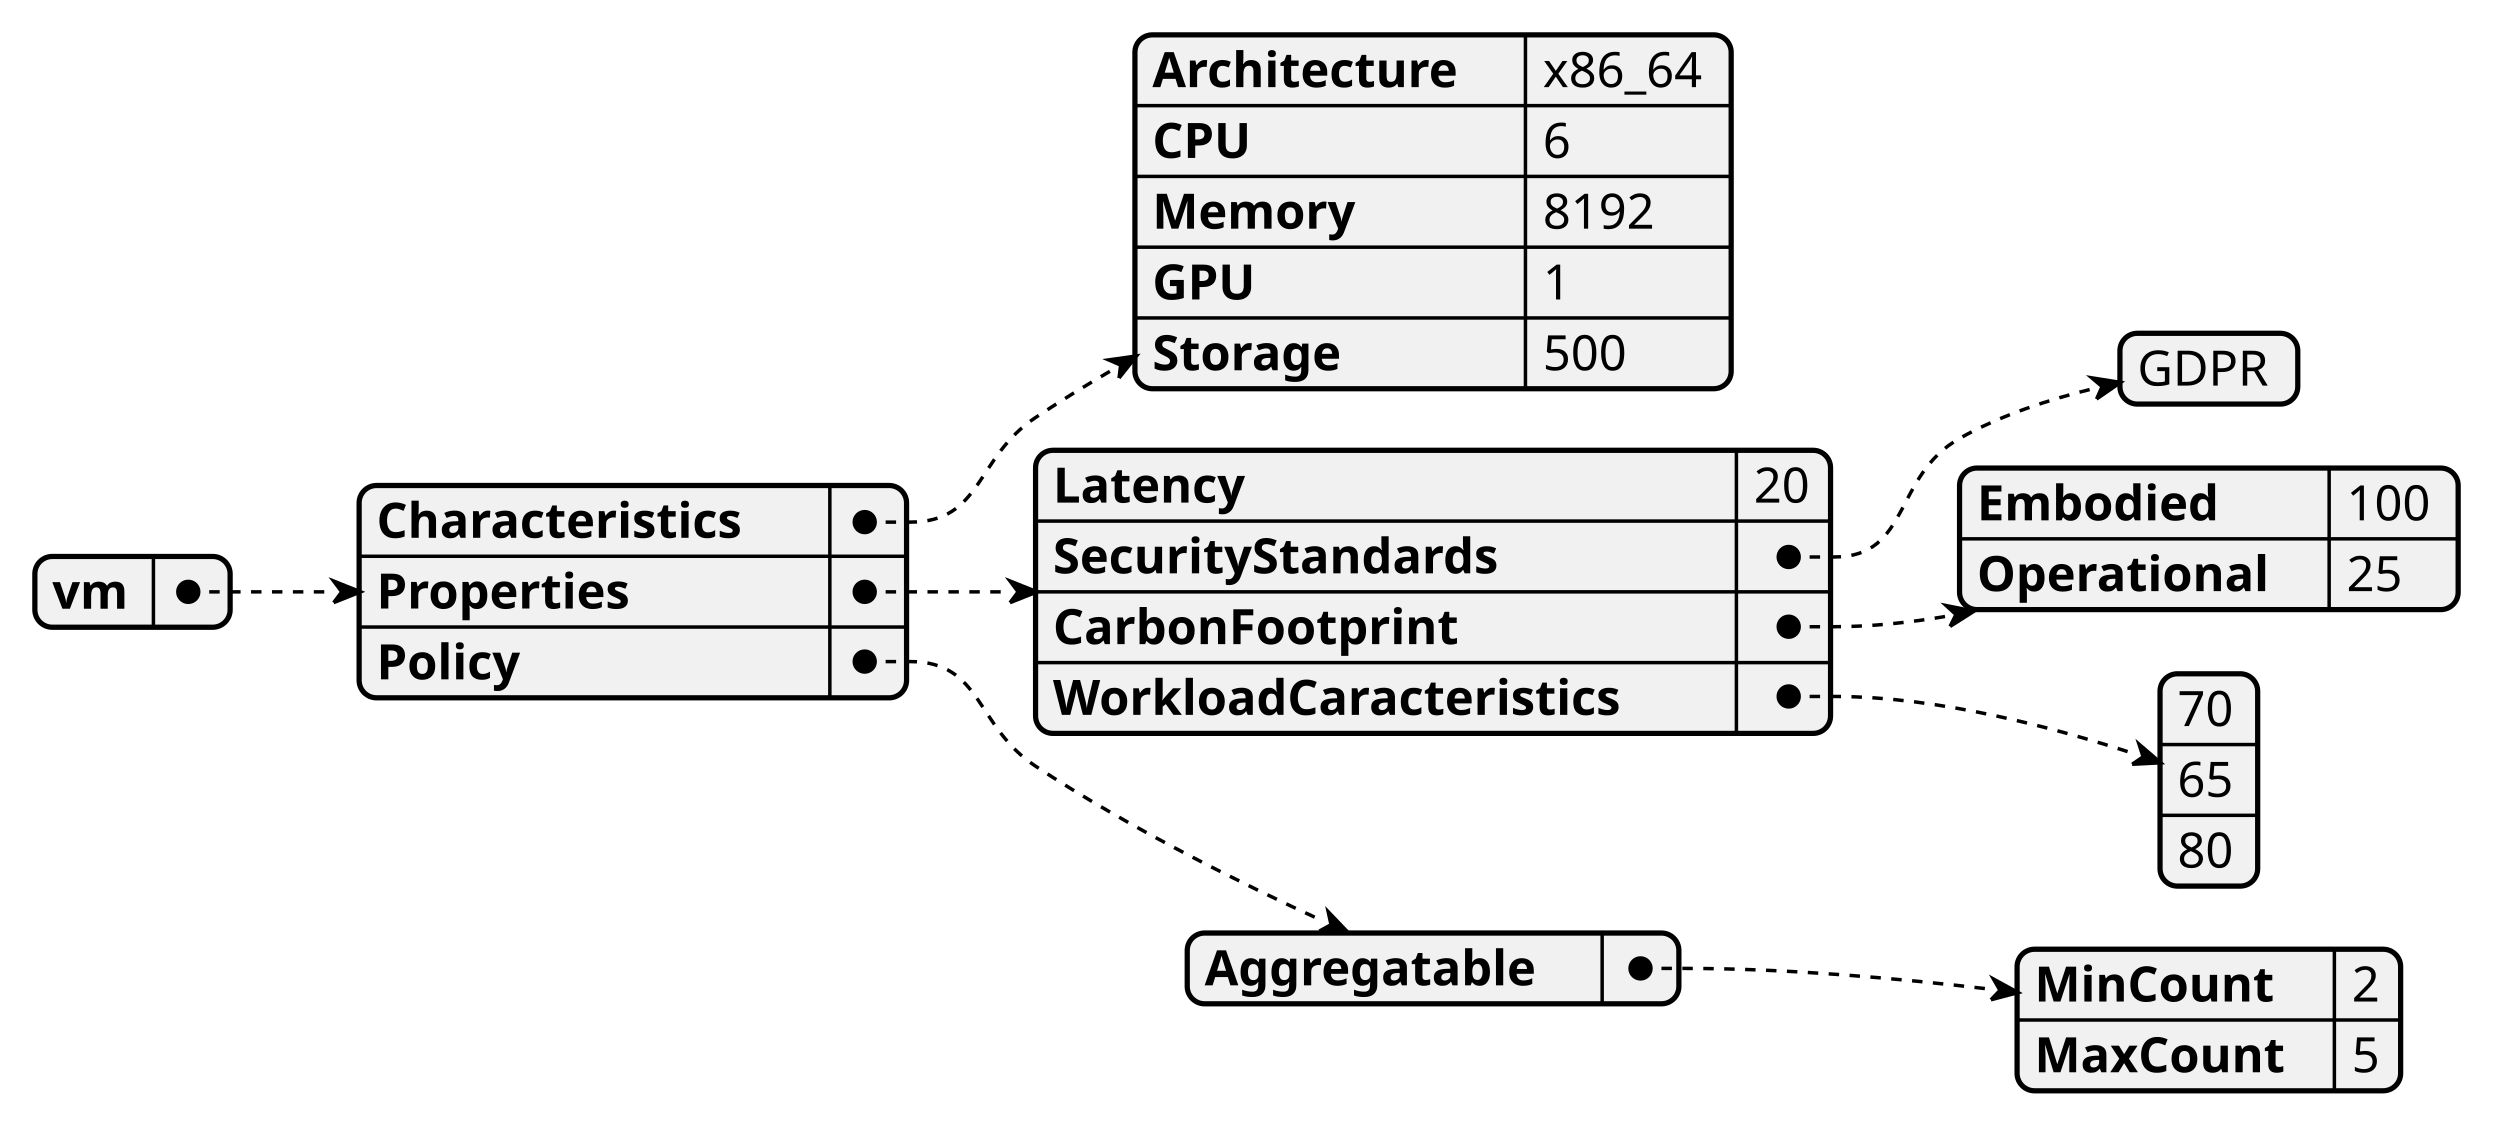
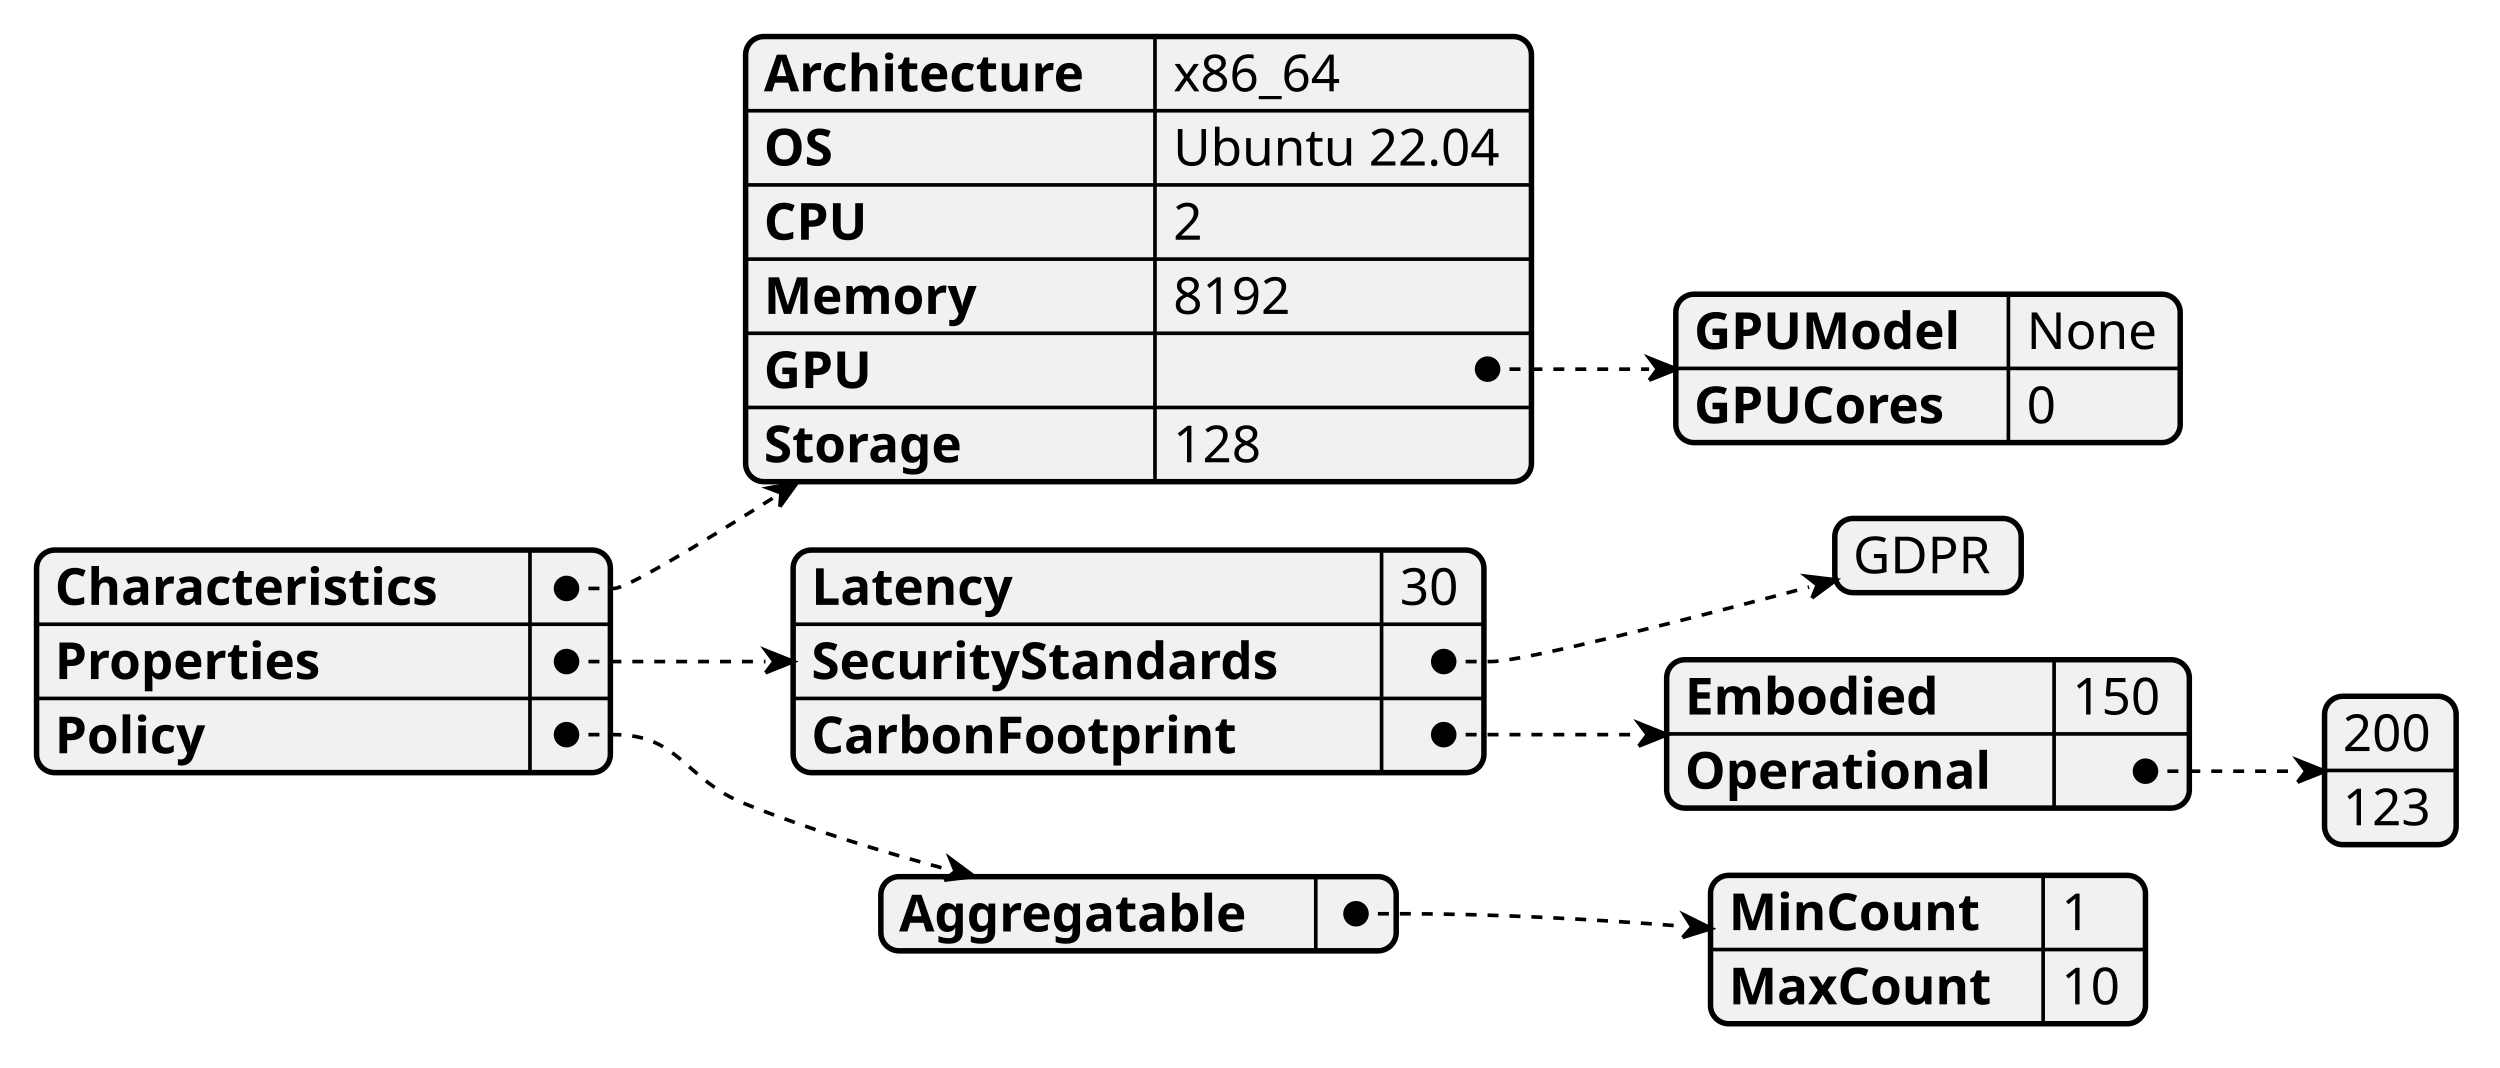
- <svg xmlns="http://www.w3.org/2000/svg" contentStyleType="text/css" height="324px" preserveAspectRatio="none" style="width:717px;height:324px;background:#FFFFFF;" version="1.1" viewBox="0 0 717 324" width="717px" zoomAndPan="magnify">
+ <svg xmlns="http://www.w3.org/2000/svg" contentStyleType="text/css" height="292px" preserveAspectRatio="none" style="width:684px;height:292px;background:#FFFFFF;" version="1.1" viewBox="0 0 684 292" width="684px" zoomAndPan="magnify">
  <defs />
  <g>
-     <rect fill="#F1F1F1" height="20.297" rx="5" ry="5" style="stroke:#F1F1F1;stroke-width:1.5;" width="56" x="10" y="159.594" />
-     <text fill="#000000" font-family="sans-serif" font-size="14" font-weight="bold" lengthAdjust="spacing" textLength="24" x="15" y="174.589">vm</text>
-     <text fill="#000000" font-family="sans-serif" font-size="14" lengthAdjust="spacing" textLength="12" x="49" y="174.589">   </text>
-     <line style="stroke:#000000;stroke-width:1.0;" x1="44" x2="44" y1="159.594" y2="179.891" />
-     <rect fill="none" height="20.297" rx="5" ry="5" style="stroke:#000000;stroke-width:1.5;" width="56" x="10" y="159.594" />
-     <rect fill="#F1F1F1" height="60.891" rx="5" ry="5" style="stroke:#F1F1F1;stroke-width:1.5;" width="157" x="103" y="139.242" />
-     <text fill="#000000" font-family="sans-serif" font-size="14" font-weight="bold" lengthAdjust="spacing" textLength="125" x="108" y="154.237">Characteristics</text>
-     <text fill="#000000" font-family="sans-serif" font-size="14" lengthAdjust="spacing" textLength="12" x="243" y="154.237">   </text>
-     <line style="stroke:#000000;stroke-width:1.0;" x1="238" x2="238" y1="139.242" y2="159.539" />
-     <line style="stroke:#000000;stroke-width:1.0;" x1="103" x2="260" y1="159.539" y2="159.539" />
-     <text fill="#000000" font-family="sans-serif" font-size="14" font-weight="bold" lengthAdjust="spacing" textLength="84" x="108" y="174.534">Properties</text>
-     <text fill="#000000" font-family="sans-serif" font-size="14" lengthAdjust="spacing" textLength="12" x="243" y="174.534">   </text>
-     <line style="stroke:#000000;stroke-width:1.0;" x1="238" x2="238" y1="159.539" y2="179.836" />
-     <line style="stroke:#000000;stroke-width:1.0;" x1="103" x2="260" y1="179.836" y2="179.836" />
-     <text fill="#000000" font-family="sans-serif" font-size="14" font-weight="bold" lengthAdjust="spacing" textLength="48" x="108" y="194.831">Policy</text>
-     <text fill="#000000" font-family="sans-serif" font-size="14" lengthAdjust="spacing" textLength="12" x="243" y="194.831">   </text>
-     <line style="stroke:#000000;stroke-width:1.0;" x1="238" x2="238" y1="179.836" y2="200.133" />
-     <rect fill="none" height="60.891" rx="5" ry="5" style="stroke:#000000;stroke-width:1.5;" width="157" x="103" y="139.242" />
-     <rect fill="#F1F1F1" height="101.484" rx="5" ry="5" style="stroke:#F1F1F1;stroke-width:1.5;" width="171" x="325.5" y="10" />
-     <text fill="#000000" font-family="sans-serif" font-size="14" font-weight="bold" lengthAdjust="spacing" textLength="102" x="330.5" y="24.995">Architecture</text>
-     <text fill="#000000" font-family="sans-serif" font-size="14" lengthAdjust="spacing" textLength="49" x="442.5" y="24.995">x86_64</text>
-     <line style="stroke:#000000;stroke-width:1.0;" x1="437.5" x2="437.5" y1="10" y2="30.297" />
-     <line style="stroke:#000000;stroke-width:1.0;" x1="325.5" x2="496.5" y1="30.297" y2="30.297" />
-     <text fill="#000000" font-family="sans-serif" font-size="14" font-weight="bold" lengthAdjust="spacing" textLength="31" x="330.5" y="45.292">CPU</text>
-     <text fill="#000000" font-family="sans-serif" font-size="14" lengthAdjust="spacing" textLength="9" x="442.5" y="45.292">6</text>
-     <line style="stroke:#000000;stroke-width:1.0;" x1="437.5" x2="437.5" y1="30.297" y2="50.594" />
-     <line style="stroke:#000000;stroke-width:1.0;" x1="325.5" x2="496.5" y1="50.594" y2="50.594" />
-     <text fill="#000000" font-family="sans-serif" font-size="14" font-weight="bold" lengthAdjust="spacing" textLength="64" x="330.5" y="65.589">Memory</text>
-     <text fill="#000000" font-family="sans-serif" font-size="14" lengthAdjust="spacing" textLength="34" x="442.5" y="65.589">8192</text>
-     <line style="stroke:#000000;stroke-width:1.0;" x1="437.5" x2="437.5" y1="50.594" y2="70.891" />
-     <line style="stroke:#000000;stroke-width:1.0;" x1="325.5" x2="496.5" y1="70.891" y2="70.891" />
-     <text fill="#000000" font-family="sans-serif" font-size="14" font-weight="bold" lengthAdjust="spacing" textLength="33" x="330.5" y="85.886">GPU</text>
-     <text fill="#000000" font-family="sans-serif" font-size="14" lengthAdjust="spacing" textLength="9" x="442.5" y="85.886">1</text>
-     <line style="stroke:#000000;stroke-width:1.0;" x1="437.5" x2="437.5" y1="70.891" y2="91.188" />
-     <line style="stroke:#000000;stroke-width:1.0;" x1="325.5" x2="496.5" y1="91.188" y2="91.188" />
-     <text fill="#000000" font-family="sans-serif" font-size="14" font-weight="bold" lengthAdjust="spacing" textLength="64" x="330.5" y="106.183">Storage</text>
-     <text fill="#000000" font-family="sans-serif" font-size="14" lengthAdjust="spacing" textLength="27" x="442.5" y="106.183">500</text>
-     <line style="stroke:#000000;stroke-width:1.0;" x1="437.5" x2="437.5" y1="91.188" y2="111.484" />
-     <rect fill="none" height="101.484" rx="5" ry="5" style="stroke:#000000;stroke-width:1.5;" width="171" x="325.5" y="10" />
-     <rect fill="#F1F1F1" height="81.188" rx="5" ry="5" style="stroke:#F1F1F1;stroke-width:1.5;" width="228" x="297" y="129.148" />
-     <text fill="#000000" font-family="sans-serif" font-size="14" font-weight="bold" lengthAdjust="spacing" textLength="64" x="302" y="144.144">Latency</text>
-     <text fill="#000000" font-family="sans-serif" font-size="14" lengthAdjust="spacing" textLength="17" x="503" y="144.144">20</text>
-     <line style="stroke:#000000;stroke-width:1.0;" x1="498" x2="498" y1="129.148" y2="149.445" />
-     <line style="stroke:#000000;stroke-width:1.0;" x1="297" x2="525" y1="149.445" y2="149.445" />
-     <text fill="#000000" font-family="sans-serif" font-size="14" font-weight="bold" lengthAdjust="spacing" textLength="151" x="302" y="164.44">SecurityStandards</text>
-     <text fill="#000000" font-family="sans-serif" font-size="14" lengthAdjust="spacing" textLength="12" x="503" y="164.44">   </text>
-     <line style="stroke:#000000;stroke-width:1.0;" x1="498" x2="498" y1="149.445" y2="169.742" />
-     <line style="stroke:#000000;stroke-width:1.0;" x1="297" x2="525" y1="169.742" y2="169.742" />
-     <text fill="#000000" font-family="sans-serif" font-size="14" font-weight="bold" lengthAdjust="spacing" textLength="134" x="302" y="184.737">CarbonFootprint</text>
-     <text fill="#000000" font-family="sans-serif" font-size="14" lengthAdjust="spacing" textLength="12" x="503" y="184.737">   </text>
-     <line style="stroke:#000000;stroke-width:1.0;" x1="498" x2="498" y1="169.742" y2="190.039" />
-     <line style="stroke:#000000;stroke-width:1.0;" x1="297" x2="525" y1="190.039" y2="190.039" />
-     <text fill="#000000" font-family="sans-serif" font-size="14" font-weight="bold" lengthAdjust="spacing" textLength="191" x="302" y="205.034">WorkloadCaracteristics</text>
-     <text fill="#000000" font-family="sans-serif" font-size="14" lengthAdjust="spacing" textLength="12" x="503" y="205.034">   </text>
-     <line style="stroke:#000000;stroke-width:1.0;" x1="498" x2="498" y1="190.039" y2="210.336" />
-     <rect fill="none" height="81.188" rx="5" ry="5" style="stroke:#000000;stroke-width:1.5;" width="228" x="297" y="129.148" />
-     <rect fill="#F1F1F1" height="20.297" rx="5" ry="5" style="stroke:#F1F1F1;stroke-width:1.5;" width="51" x="608" y="95.594" />
-     <text fill="#000000" font-family="sans-serif" font-size="14" lengthAdjust="spacing" textLength="41" x="613" y="110.589">GDPR</text>
-     <rect fill="none" height="20.297" rx="5" ry="5" style="stroke:#000000;stroke-width:1.5;" width="51" x="608" y="95.594" />
-     <rect fill="#F1F1F1" height="40.594" rx="5" ry="5" style="stroke:#F1F1F1;stroke-width:1.5;" width="143" x="562" y="134.242" />
-     <text fill="#000000" font-family="sans-serif" font-size="14" font-weight="bold" lengthAdjust="spacing" textLength="78" x="567" y="149.237">Embodied</text>
-     <text fill="#000000" font-family="sans-serif" font-size="14" lengthAdjust="spacing" textLength="27" x="673" y="149.237">100</text>
-     <line style="stroke:#000000;stroke-width:1.0;" x1="668" x2="668" y1="134.242" y2="154.539" />
-     <line style="stroke:#000000;stroke-width:1.0;" x1="562" x2="705" y1="154.539" y2="154.539" />
-     <text fill="#000000" font-family="sans-serif" font-size="14" font-weight="bold" lengthAdjust="spacing" textLength="96" x="567" y="169.534">Operational</text>
-     <text fill="#000000" font-family="sans-serif" font-size="14" lengthAdjust="spacing" textLength="17" x="673" y="169.534">25</text>
-     <line style="stroke:#000000;stroke-width:1.0;" x1="668" x2="668" y1="154.539" y2="174.836" />
-     <rect fill="none" height="40.594" rx="5" ry="5" style="stroke:#000000;stroke-width:1.5;" width="143" x="562" y="134.242" />
-     <rect fill="#F1F1F1" height="60.891" rx="5" ry="5" style="stroke:#F1F1F1;stroke-width:1.5;" width="28" x="619.5" y="193.242" />
-     <text fill="#000000" font-family="sans-serif" font-size="14" lengthAdjust="spacing" textLength="18" x="624.5" y="208.237">70</text>
-     <line style="stroke:#000000;stroke-width:1.0;" x1="619.5" x2="647.5" y1="213.539" y2="213.539" />
-     <text fill="#000000" font-family="sans-serif" font-size="14" lengthAdjust="spacing" textLength="18" x="624.5" y="228.534">65</text>
-     <line style="stroke:#000000;stroke-width:1.0;" x1="619.5" x2="647.5" y1="233.836" y2="233.836" />
-     <text fill="#000000" font-family="sans-serif" font-size="14" lengthAdjust="spacing" textLength="17" x="624.5" y="248.831">80</text>
-     <rect fill="none" height="60.891" rx="5" ry="5" style="stroke:#000000;stroke-width:1.5;" width="28" x="619.5" y="193.242" />
-     <rect fill="#F1F1F1" height="20.297" rx="5" ry="5" style="stroke:#F1F1F1;stroke-width:1.5;" width="141" x="340.5" y="267.594" />
-     <text fill="#000000" font-family="sans-serif" font-size="14" font-weight="bold" lengthAdjust="spacing" textLength="109" x="345.5" y="282.589">Aggregatable</text>
-     <text fill="#000000" font-family="sans-serif" font-size="14" lengthAdjust="spacing" textLength="12" x="464.5" y="282.589">   </text>
-     <line style="stroke:#000000;stroke-width:1.0;" x1="459.5" x2="459.5" y1="267.594" y2="287.891" />
-     <rect fill="none" height="20.297" rx="5" ry="5" style="stroke:#000000;stroke-width:1.5;" width="141" x="340.5" y="267.594" />
-     <rect fill="#F1F1F1" height="40.594" rx="5" ry="5" style="stroke:#F1F1F1;stroke-width:1.5;" width="110" x="578.5" y="272.242" />
-     <text fill="#000000" font-family="sans-serif" font-size="14" font-weight="bold" lengthAdjust="spacing" textLength="77" x="583.5" y="287.237">MinCount</text>
-     <text fill="#000000" font-family="sans-serif" font-size="14" lengthAdjust="spacing" textLength="8" x="674.5" y="287.237">2</text>
-     <line style="stroke:#000000;stroke-width:1.0;" x1="669.5" x2="669.5" y1="272.242" y2="292.539" />
-     <line style="stroke:#000000;stroke-width:1.0;" x1="578.5" x2="688.5" y1="292.539" y2="292.539" />
-     <text fill="#000000" font-family="sans-serif" font-size="14" font-weight="bold" lengthAdjust="spacing" textLength="81" x="583.5" y="307.534">MaxCount</text>
-     <text fill="#000000" font-family="sans-serif" font-size="14" lengthAdjust="spacing" textLength="9" x="674.5" y="307.534">5</text>
-     <line style="stroke:#000000;stroke-width:1.0;" x1="669.5" x2="669.5" y1="292.539" y2="312.836" />
-     <rect fill="none" height="40.594" rx="5" ry="5" style="stroke:#000000;stroke-width:1.5;" width="110" x="578.5" y="272.242" />
-     <path d="M248,149.742 L261,149.742 C281.827,149.742 279.66,131.279 297,119.742 C304.15,114.985 311.731,110.319 319.447,105.824 " fill="none" style="stroke:#000000;stroke-width:1.0;stroke-dasharray:3.0,3.0;" />
-     <path d="M320.941,108.428 L321.4,104.704 L317.954,103.221 L325.955,102.091 L320.941,108.428 " fill="#000000" style="stroke:#000000;stroke-width:1.0;" />
-     <ellipse cx="248" cy="149.742" fill="#000000" rx="3" ry="3" style="stroke:#000000;stroke-width:1.0;" />
-     <path d="M513,159.742 L526,159.742 C548.008,159.742 542.854,136.595 562,125.742 C573.809,119.048 588.011,114.468 600.601,111.4 " fill="none" style="stroke:#000000;stroke-width:1.0;stroke-dasharray:3.0,3.0;" />
-     <path d="M601.289,114.438 L602.879,110.884 L599.913,108.362 L608.195,109.68 L601.289,114.438 " fill="#000000" style="stroke:#000000;stroke-width:1.0;" />
-     <ellipse cx="513" cy="159.742" fill="#000000" rx="3" ry="3" style="stroke:#000000;stroke-width:1.0;" />
-     <path d="M513,179.742 L526,179.742 C536.695,179.742 547.837,178.543 558.718,176.67 " fill="none" style="stroke:#000000;stroke-width:1.0;stroke-dasharray:3.0,3.0;" />
-     <path d="M559.277,179.663 L560.962,176.251 L558.159,173.678 L566.2,175.273 L559.277,179.663 " fill="#000000" style="stroke:#000000;stroke-width:1.0;" />
-     <ellipse cx="513" cy="179.742" fill="#000000" rx="3" ry="3" style="stroke:#000000;stroke-width:1.0;" />
-     <path d="M513,199.742 L526,199.742 C556.69,199.742 591.157,209.259 612.475,216.307 " fill="none" style="stroke:#000000;stroke-width:1.0;stroke-dasharray:3.0,3.0;" />
-     <path d="M611.49,219.198 L614.643,217.046 L613.46,213.416 L619.702,218.769 L611.49,219.198 " fill="#000000" style="stroke:#000000;stroke-width:1.0;" />
-     <ellipse cx="513" cy="199.742" fill="#000000" rx="3" ry="3" style="stroke:#000000;stroke-width:1.0;" />
-     <path d="M248,169.742 L261,169.742 C270.318,169.742 279.964,169.742 289.66,169.742 " fill="none" style="stroke:#000000;stroke-width:1.0;stroke-dasharray:3.0,3.0;" />
-     <path d="M289.66,172.855 L291.995,169.742 L289.66,166.629 L297.443,169.742 L289.66,172.855 " fill="#000000" style="stroke:#000000;stroke-width:1.0;" />
-     <ellipse cx="248" cy="169.742" fill="#000000" rx="3" ry="3" style="stroke:#000000;stroke-width:1.0;" />
-     <path d="M470.5,277.742 L483.5,277.742 C512.47,277.742 544.44,280.565 571.356,283.762 " fill="none" style="stroke:#000000;stroke-width:1.0;stroke-dasharray:3.0,3.0;" />
-     <path d="M570.992,286.742 L573.591,284.035 L571.72,280.782 L578.807,284.671 L570.992,286.742 " fill="#000000" style="stroke:#000000;stroke-width:1.0;" />
-     <ellipse cx="470.5" cy="277.742" fill="#000000" rx="3" ry="3" style="stroke:#000000;stroke-width:1.0;" />
-     <path d="M248,189.742 L261,189.742 C281.827,189.742 279.62,208.266 297,219.742 C323.609,237.312 356.222,253.478 379.65,264.255 " fill="none" style="stroke:#000000;stroke-width:1.0;stroke-dasharray:3.0,3.0;" />
-     <path d="M378.383,267.038 L381.738,265.205 L380.917,261.471 L386.609,267.422 L378.383,267.038 " fill="#000000" style="stroke:#000000;stroke-width:1.0;" />
-     <ellipse cx="248" cy="189.742" fill="#000000" rx="3" ry="3" style="stroke:#000000;stroke-width:1.0;" />
-     <path d="M54,169.742 L67,169.742 C76.292,169.742 86.01,169.742 95.685,169.742 " fill="none" style="stroke:#000000;stroke-width:1.0;stroke-dasharray:3.0,3.0;" />
-     <path d="M95.685,172.839 L98.008,169.742 L95.685,166.646 L103.427,169.742 L95.685,172.839 " fill="#000000" style="stroke:#000000;stroke-width:1.0;" />
-     <ellipse cx="54" cy="169.742" fill="#000000" rx="3" ry="3" style="stroke:#000000;stroke-width:1.0;" />
+     <rect fill="#F1F1F1" height="60.891" rx="5" ry="5" style="stroke:#F1F1F1;stroke-width:1.5;" width="157" x="10" y="150.5" />
+     <text fill="#000000" font-family="sans-serif" font-size="14" font-weight="bold" lengthAdjust="spacing" textLength="125" x="15" y="165.495">Characteristics</text>
+     <text fill="#000000" font-family="sans-serif" font-size="14" lengthAdjust="spacing" textLength="12" x="150" y="165.495">   </text>
+     <line style="stroke:#000000;stroke-width:1.0;" x1="145" x2="145" y1="150.5" y2="170.797" />
+     <line style="stroke:#000000;stroke-width:1.0;" x1="10" x2="167" y1="170.797" y2="170.797" />
+     <text fill="#000000" font-family="sans-serif" font-size="14" font-weight="bold" lengthAdjust="spacing" textLength="84" x="15" y="185.792">Properties</text>
+     <text fill="#000000" font-family="sans-serif" font-size="14" lengthAdjust="spacing" textLength="12" x="150" y="185.792">   </text>
+     <line style="stroke:#000000;stroke-width:1.0;" x1="145" x2="145" y1="170.797" y2="191.094" />
+     <line style="stroke:#000000;stroke-width:1.0;" x1="10" x2="167" y1="191.094" y2="191.094" />
+     <text fill="#000000" font-family="sans-serif" font-size="14" font-weight="bold" lengthAdjust="spacing" textLength="48" x="15" y="206.089">Policy</text>
+     <text fill="#000000" font-family="sans-serif" font-size="14" lengthAdjust="spacing" textLength="12" x="150" y="206.089">   </text>
+     <line style="stroke:#000000;stroke-width:1.0;" x1="145" x2="145" y1="191.094" y2="211.391" />
+     <rect fill="none" height="60.891" rx="5" ry="5" style="stroke:#000000;stroke-width:1.5;" width="157" x="10" y="150.5" />
+     <rect fill="#F1F1F1" height="121.781" rx="5" ry="5" style="stroke:#F1F1F1;stroke-width:1.5;" width="215" x="204" y="10" />
+     <text fill="#000000" font-family="sans-serif" font-size="14" font-weight="bold" lengthAdjust="spacing" textLength="102" x="209" y="24.995">Architecture</text>
+     <text fill="#000000" font-family="sans-serif" font-size="14" lengthAdjust="spacing" textLength="49" x="321" y="24.995">x86_64</text>
+     <line style="stroke:#000000;stroke-width:1.0;" x1="316" x2="316" y1="10" y2="30.297" />
+     <line style="stroke:#000000;stroke-width:1.0;" x1="204" x2="419" y1="30.297" y2="30.297" />
+     <text fill="#000000" font-family="sans-serif" font-size="14" font-weight="bold" lengthAdjust="spacing" textLength="22" x="209" y="45.292">OS</text>
+     <text fill="#000000" font-family="sans-serif" font-size="14" lengthAdjust="spacing" textLength="93" x="321" y="45.292">Ubuntu 22.04</text>
+     <line style="stroke:#000000;stroke-width:1.0;" x1="316" x2="316" y1="30.297" y2="50.594" />
+     <line style="stroke:#000000;stroke-width:1.0;" x1="204" x2="419" y1="50.594" y2="50.594" />
+     <text fill="#000000" font-family="sans-serif" font-size="14" font-weight="bold" lengthAdjust="spacing" textLength="31" x="209" y="65.589">CPU</text>
+     <text fill="#000000" font-family="sans-serif" font-size="14" lengthAdjust="spacing" textLength="8" x="321" y="65.589">2</text>
+     <line style="stroke:#000000;stroke-width:1.0;" x1="316" x2="316" y1="50.594" y2="70.891" />
+     <line style="stroke:#000000;stroke-width:1.0;" x1="204" x2="419" y1="70.891" y2="70.891" />
+     <text fill="#000000" font-family="sans-serif" font-size="14" font-weight="bold" lengthAdjust="spacing" textLength="64" x="209" y="85.886">Memory</text>
+     <text fill="#000000" font-family="sans-serif" font-size="14" lengthAdjust="spacing" textLength="34" x="321" y="85.886">8192</text>
+     <line style="stroke:#000000;stroke-width:1.0;" x1="316" x2="316" y1="70.891" y2="91.188" />
+     <line style="stroke:#000000;stroke-width:1.0;" x1="204" x2="419" y1="91.188" y2="91.188" />
+     <text fill="#000000" font-family="sans-serif" font-size="14" font-weight="bold" lengthAdjust="spacing" textLength="33" x="209" y="106.183">GPU</text>
+     <text fill="#000000" font-family="sans-serif" font-size="14" lengthAdjust="spacing" textLength="12" x="321" y="106.183">   </text>
+     <line style="stroke:#000000;stroke-width:1.0;" x1="316" x2="316" y1="91.188" y2="111.484" />
+     <line style="stroke:#000000;stroke-width:1.0;" x1="204" x2="419" y1="111.484" y2="111.484" />
+     <text fill="#000000" font-family="sans-serif" font-size="14" font-weight="bold" lengthAdjust="spacing" textLength="64" x="209" y="126.48">Storage</text>
+     <text fill="#000000" font-family="sans-serif" font-size="14" lengthAdjust="spacing" textLength="25" x="321" y="126.48">128</text>
+     <line style="stroke:#000000;stroke-width:1.0;" x1="316" x2="316" y1="111.484" y2="131.781" />
+     <rect fill="none" height="121.781" rx="5" ry="5" style="stroke:#000000;stroke-width:1.5;" width="215" x="204" y="10" />
+     <rect fill="#F1F1F1" height="40.594" rx="5" ry="5" style="stroke:#F1F1F1;stroke-width:1.5;" width="138" x="458.5" y="80.5" />
+     <text fill="#000000" font-family="sans-serif" font-size="14" font-weight="bold" lengthAdjust="spacing" textLength="81" x="463.5" y="95.495">GPUModel</text>
+     <text fill="#000000" font-family="sans-serif" font-size="14" lengthAdjust="spacing" textLength="37" x="554.5" y="95.495">None</text>
+     <line style="stroke:#000000;stroke-width:1.0;" x1="549.5" x2="549.5" y1="80.5" y2="100.797" />
+     <line style="stroke:#000000;stroke-width:1.0;" x1="458.5" x2="596.5" y1="100.797" y2="100.797" />
+     <text fill="#000000" font-family="sans-serif" font-size="14" font-weight="bold" lengthAdjust="spacing" textLength="78" x="463.5" y="115.792">GPUCores</text>
+     <text fill="#000000" font-family="sans-serif" font-size="14" lengthAdjust="spacing" textLength="9" x="554.5" y="115.792">0</text>
+     <line style="stroke:#000000;stroke-width:1.0;" x1="549.5" x2="549.5" y1="100.797" y2="121.094" />
+     <rect fill="none" height="40.594" rx="5" ry="5" style="stroke:#000000;stroke-width:1.5;" width="138" x="458.5" y="80.5" />
+     <rect fill="#F1F1F1" height="60.891" rx="5" ry="5" style="stroke:#F1F1F1;stroke-width:1.5;" width="189" x="217" y="150.5" />
+     <text fill="#000000" font-family="sans-serif" font-size="14" font-weight="bold" lengthAdjust="spacing" textLength="64" x="222" y="165.495">Latency</text>
+     <text fill="#000000" font-family="sans-serif" font-size="14" lengthAdjust="spacing" textLength="18" x="383" y="165.495">30</text>
+     <line style="stroke:#000000;stroke-width:1.0;" x1="378" x2="378" y1="150.5" y2="170.797" />
+     <line style="stroke:#000000;stroke-width:1.0;" x1="217" x2="406" y1="170.797" y2="170.797" />
+     <text fill="#000000" font-family="sans-serif" font-size="14" font-weight="bold" lengthAdjust="spacing" textLength="151" x="222" y="185.792">SecurityStandards</text>
+     <text fill="#000000" font-family="sans-serif" font-size="14" lengthAdjust="spacing" textLength="12" x="383" y="185.792">   </text>
+     <line style="stroke:#000000;stroke-width:1.0;" x1="378" x2="378" y1="170.797" y2="191.094" />
+     <line style="stroke:#000000;stroke-width:1.0;" x1="217" x2="406" y1="191.094" y2="191.094" />
+     <text fill="#000000" font-family="sans-serif" font-size="14" font-weight="bold" lengthAdjust="spacing" textLength="134" x="222" y="206.089">CarbonFootprint</text>
+     <text fill="#000000" font-family="sans-serif" font-size="14" lengthAdjust="spacing" textLength="12" x="383" y="206.089">   </text>
+     <line style="stroke:#000000;stroke-width:1.0;" x1="378" x2="378" y1="191.094" y2="211.391" />
+     <rect fill="none" height="60.891" rx="5" ry="5" style="stroke:#000000;stroke-width:1.5;" width="189" x="217" y="150.5" />
+     <rect fill="#F1F1F1" height="20.297" rx="5" ry="5" style="stroke:#F1F1F1;stroke-width:1.5;" width="51" x="502" y="141.852" />
+     <text fill="#000000" font-family="sans-serif" font-size="14" lengthAdjust="spacing" textLength="41" x="507" y="156.847">GDPR</text>
+     <rect fill="none" height="20.297" rx="5" ry="5" style="stroke:#000000;stroke-width:1.5;" width="51" x="502" y="141.852" />
+     <rect fill="#F1F1F1" height="40.594" rx="5" ry="5" style="stroke:#F1F1F1;stroke-width:1.5;" width="143" x="456" y="180.5" />
+     <text fill="#000000" font-family="sans-serif" font-size="14" font-weight="bold" lengthAdjust="spacing" textLength="78" x="461" y="195.495">Embodied</text>
+     <text fill="#000000" font-family="sans-serif" font-size="14" lengthAdjust="spacing" textLength="27" x="567" y="195.495">150</text>
+     <line style="stroke:#000000;stroke-width:1.0;" x1="562" x2="562" y1="180.5" y2="200.797" />
+     <line style="stroke:#000000;stroke-width:1.0;" x1="456" x2="599" y1="200.797" y2="200.797" />
+     <text fill="#000000" font-family="sans-serif" font-size="14" font-weight="bold" lengthAdjust="spacing" textLength="96" x="461" y="215.792">Operational</text>
+     <text fill="#000000" font-family="sans-serif" font-size="14" lengthAdjust="spacing" textLength="12" x="567" y="215.792">   </text>
+     <line style="stroke:#000000;stroke-width:1.0;" x1="562" x2="562" y1="200.797" y2="221.094" />
+     <rect fill="none" height="40.594" rx="5" ry="5" style="stroke:#000000;stroke-width:1.5;" width="143" x="456" y="180.5" />
+     <rect fill="#F1F1F1" height="40.594" rx="5" ry="5" style="stroke:#F1F1F1;stroke-width:1.5;" width="36" x="636" y="190.5" />
+     <text fill="#000000" font-family="sans-serif" font-size="14" lengthAdjust="spacing" textLength="26" x="641" y="205.495">200</text>
+     <line style="stroke:#000000;stroke-width:1.0;" x1="636" x2="672" y1="210.797" y2="210.797" />
+     <text fill="#000000" font-family="sans-serif" font-size="14" lengthAdjust="spacing" textLength="26" x="641" y="225.792">123</text>
+     <rect fill="none" height="40.594" rx="5" ry="5" style="stroke:#000000;stroke-width:1.5;" width="36" x="636" y="190.5" />
+     <rect fill="#F1F1F1" height="20.297" rx="5" ry="5" style="stroke:#F1F1F1;stroke-width:1.5;" width="141" x="241" y="239.852" />
+     <text fill="#000000" font-family="sans-serif" font-size="14" font-weight="bold" lengthAdjust="spacing" textLength="109" x="246" y="254.847">Aggregatable</text>
+     <text fill="#000000" font-family="sans-serif" font-size="14" lengthAdjust="spacing" textLength="12" x="365" y="254.847">   </text>
+     <line style="stroke:#000000;stroke-width:1.0;" x1="360" x2="360" y1="239.852" y2="260.148" />
+     <rect fill="none" height="20.297" rx="5" ry="5" style="stroke:#000000;stroke-width:1.5;" width="141" x="241" y="239.852" />
+     <rect fill="#F1F1F1" height="40.594" rx="5" ry="5" style="stroke:#F1F1F1;stroke-width:1.5;" width="119" x="468" y="239.5" />
+     <text fill="#000000" font-family="sans-serif" font-size="14" font-weight="bold" lengthAdjust="spacing" textLength="77" x="473" y="254.495">MinCount</text>
+     <text fill="#000000" font-family="sans-serif" font-size="14" lengthAdjust="spacing" textLength="9" x="564" y="254.495">1</text>
+     <line style="stroke:#000000;stroke-width:1.0;" x1="559" x2="559" y1="239.5" y2="259.797" />
+     <line style="stroke:#000000;stroke-width:1.0;" x1="468" x2="587" y1="259.797" y2="259.797" />
+     <text fill="#000000" font-family="sans-serif" font-size="14" font-weight="bold" lengthAdjust="spacing" textLength="81" x="473" y="274.792">MaxCount</text>
+     <text fill="#000000" font-family="sans-serif" font-size="14" lengthAdjust="spacing" textLength="18" x="564" y="274.792">10</text>
+     <line style="stroke:#000000;stroke-width:1.0;" x1="559" x2="559" y1="259.797" y2="280.094" />
+     <rect fill="none" height="40.594" rx="5" ry="5" style="stroke:#000000;stroke-width:1.5;" width="119" x="468" y="239.5" />
+     <path d="M407,101 L420,101 C430.09,101 440.715,101 451.194,101 " fill="none" style="stroke:#000000;stroke-width:1.0;stroke-dasharray:3.0,3.0;" />
+     <path d="M451.194,104.038 L453.473,101 L451.194,97.962 L458.789,101 L451.194,104.038 " fill="#000000" style="stroke:#000000;stroke-width:1.0;" />
+     <ellipse cx="407" cy="101" fill="#000000" rx="3" ry="3" style="stroke:#000000;stroke-width:1.0;" />
+     <path d="M155,161 L168,161 C171.251,161 189.404,150.204 211.746,136.09 " fill="none" style="stroke:#000000;stroke-width:1.0;stroke-dasharray:3.0,3.0;" />
+     <path d="M213.371,138.652 L213.667,134.872 L210.121,133.529 L218.149,132.028 L213.371,138.652 " fill="#000000" style="stroke:#000000;stroke-width:1.0;" />
+     <ellipse cx="155" cy="161" fill="#000000" rx="3" ry="3" style="stroke:#000000;stroke-width:1.0;" />
+     <path d="M395,181 L408,181 C416.687,181 462.765,169.185 494.964,160.638 " fill="none" style="stroke:#000000;stroke-width:1.0;stroke-dasharray:3.0,3.0;" />
+     <path d="M495.758,163.618 L497.199,160.043 L494.17,157.658 L502.414,158.653 L495.758,163.618 " fill="#000000" style="stroke:#000000;stroke-width:1.0;" />
+     <ellipse cx="395" cy="181" fill="#000000" rx="3" ry="3" style="stroke:#000000;stroke-width:1.0;" />
+     <path d="M587,211 L600,211 C609.339,211 619.595,211 628.607,211 " fill="none" style="stroke:#000000;stroke-width:1.0;stroke-dasharray:3.0,3.0;" />
+     <path d="M628.607,214.018 L630.87,211 L628.607,207.982 L636.152,211 L628.607,214.018 " fill="#000000" style="stroke:#000000;stroke-width:1.0;" />
+     <ellipse cx="587" cy="211" fill="#000000" rx="3" ry="3" style="stroke:#000000;stroke-width:1.0;" />
+     <path d="M395,201 L408,201 C421.039,201 434.882,201 448.339,201 " fill="none" style="stroke:#000000;stroke-width:1.0;stroke-dasharray:3.0,3.0;" />
+     <path d="M448.339,204.148 L450.7,201 L448.339,197.852 L456.209,201 L448.339,204.148 " fill="#000000" style="stroke:#000000;stroke-width:1.0;" />
+     <ellipse cx="395" cy="201" fill="#000000" rx="3" ry="3" style="stroke:#000000;stroke-width:1.0;" />
+     <path d="M155,181 L168,181 C181.406,181 195.519,181 209.445,181 " fill="none" style="stroke:#000000;stroke-width:1.0;stroke-dasharray:3.0,3.0;" />
+     <path d="M209.445,184.084 L211.758,181 L209.445,177.916 L217.156,181 L209.445,184.084 " fill="#000000" style="stroke:#000000;stroke-width:1.0;" />
+     <ellipse cx="155" cy="181" fill="#000000" rx="3" ry="3" style="stroke:#000000;stroke-width:1.0;" />
+     <path d="M371,250 L384,250 C409.039,250 436.485,251.545 460.577,253.42 " fill="none" style="stroke:#000000;stroke-width:1.0;stroke-dasharray:3.0,3.0;" />
+     <path d="M460.33,256.499 L462.887,253.605 L460.825,250.341 L468.274,254.039 L460.33,256.499 " fill="#000000" style="stroke:#000000;stroke-width:1.0;" />
+     <ellipse cx="371" cy="250" fill="#000000" rx="3" ry="3" style="stroke:#000000;stroke-width:1.0;" />
+     <path d="M155,201 L168,201 C186.092,201 187.196,213.298 204,220 C221.562,227.004 241.358,233.042 259.105,237.827 " fill="none" style="stroke:#000000;stroke-width:1.0;stroke-dasharray:3.0,3.0;" />
+     <path d="M258.315,240.814 L261.345,238.419 L259.894,234.84 L266.572,239.8 L258.315,240.814 " fill="#000000" style="stroke:#000000;stroke-width:1.0;" />
+     <ellipse cx="155" cy="201" fill="#000000" rx="3" ry="3" style="stroke:#000000;stroke-width:1.0;" />
  </g>
</svg>
